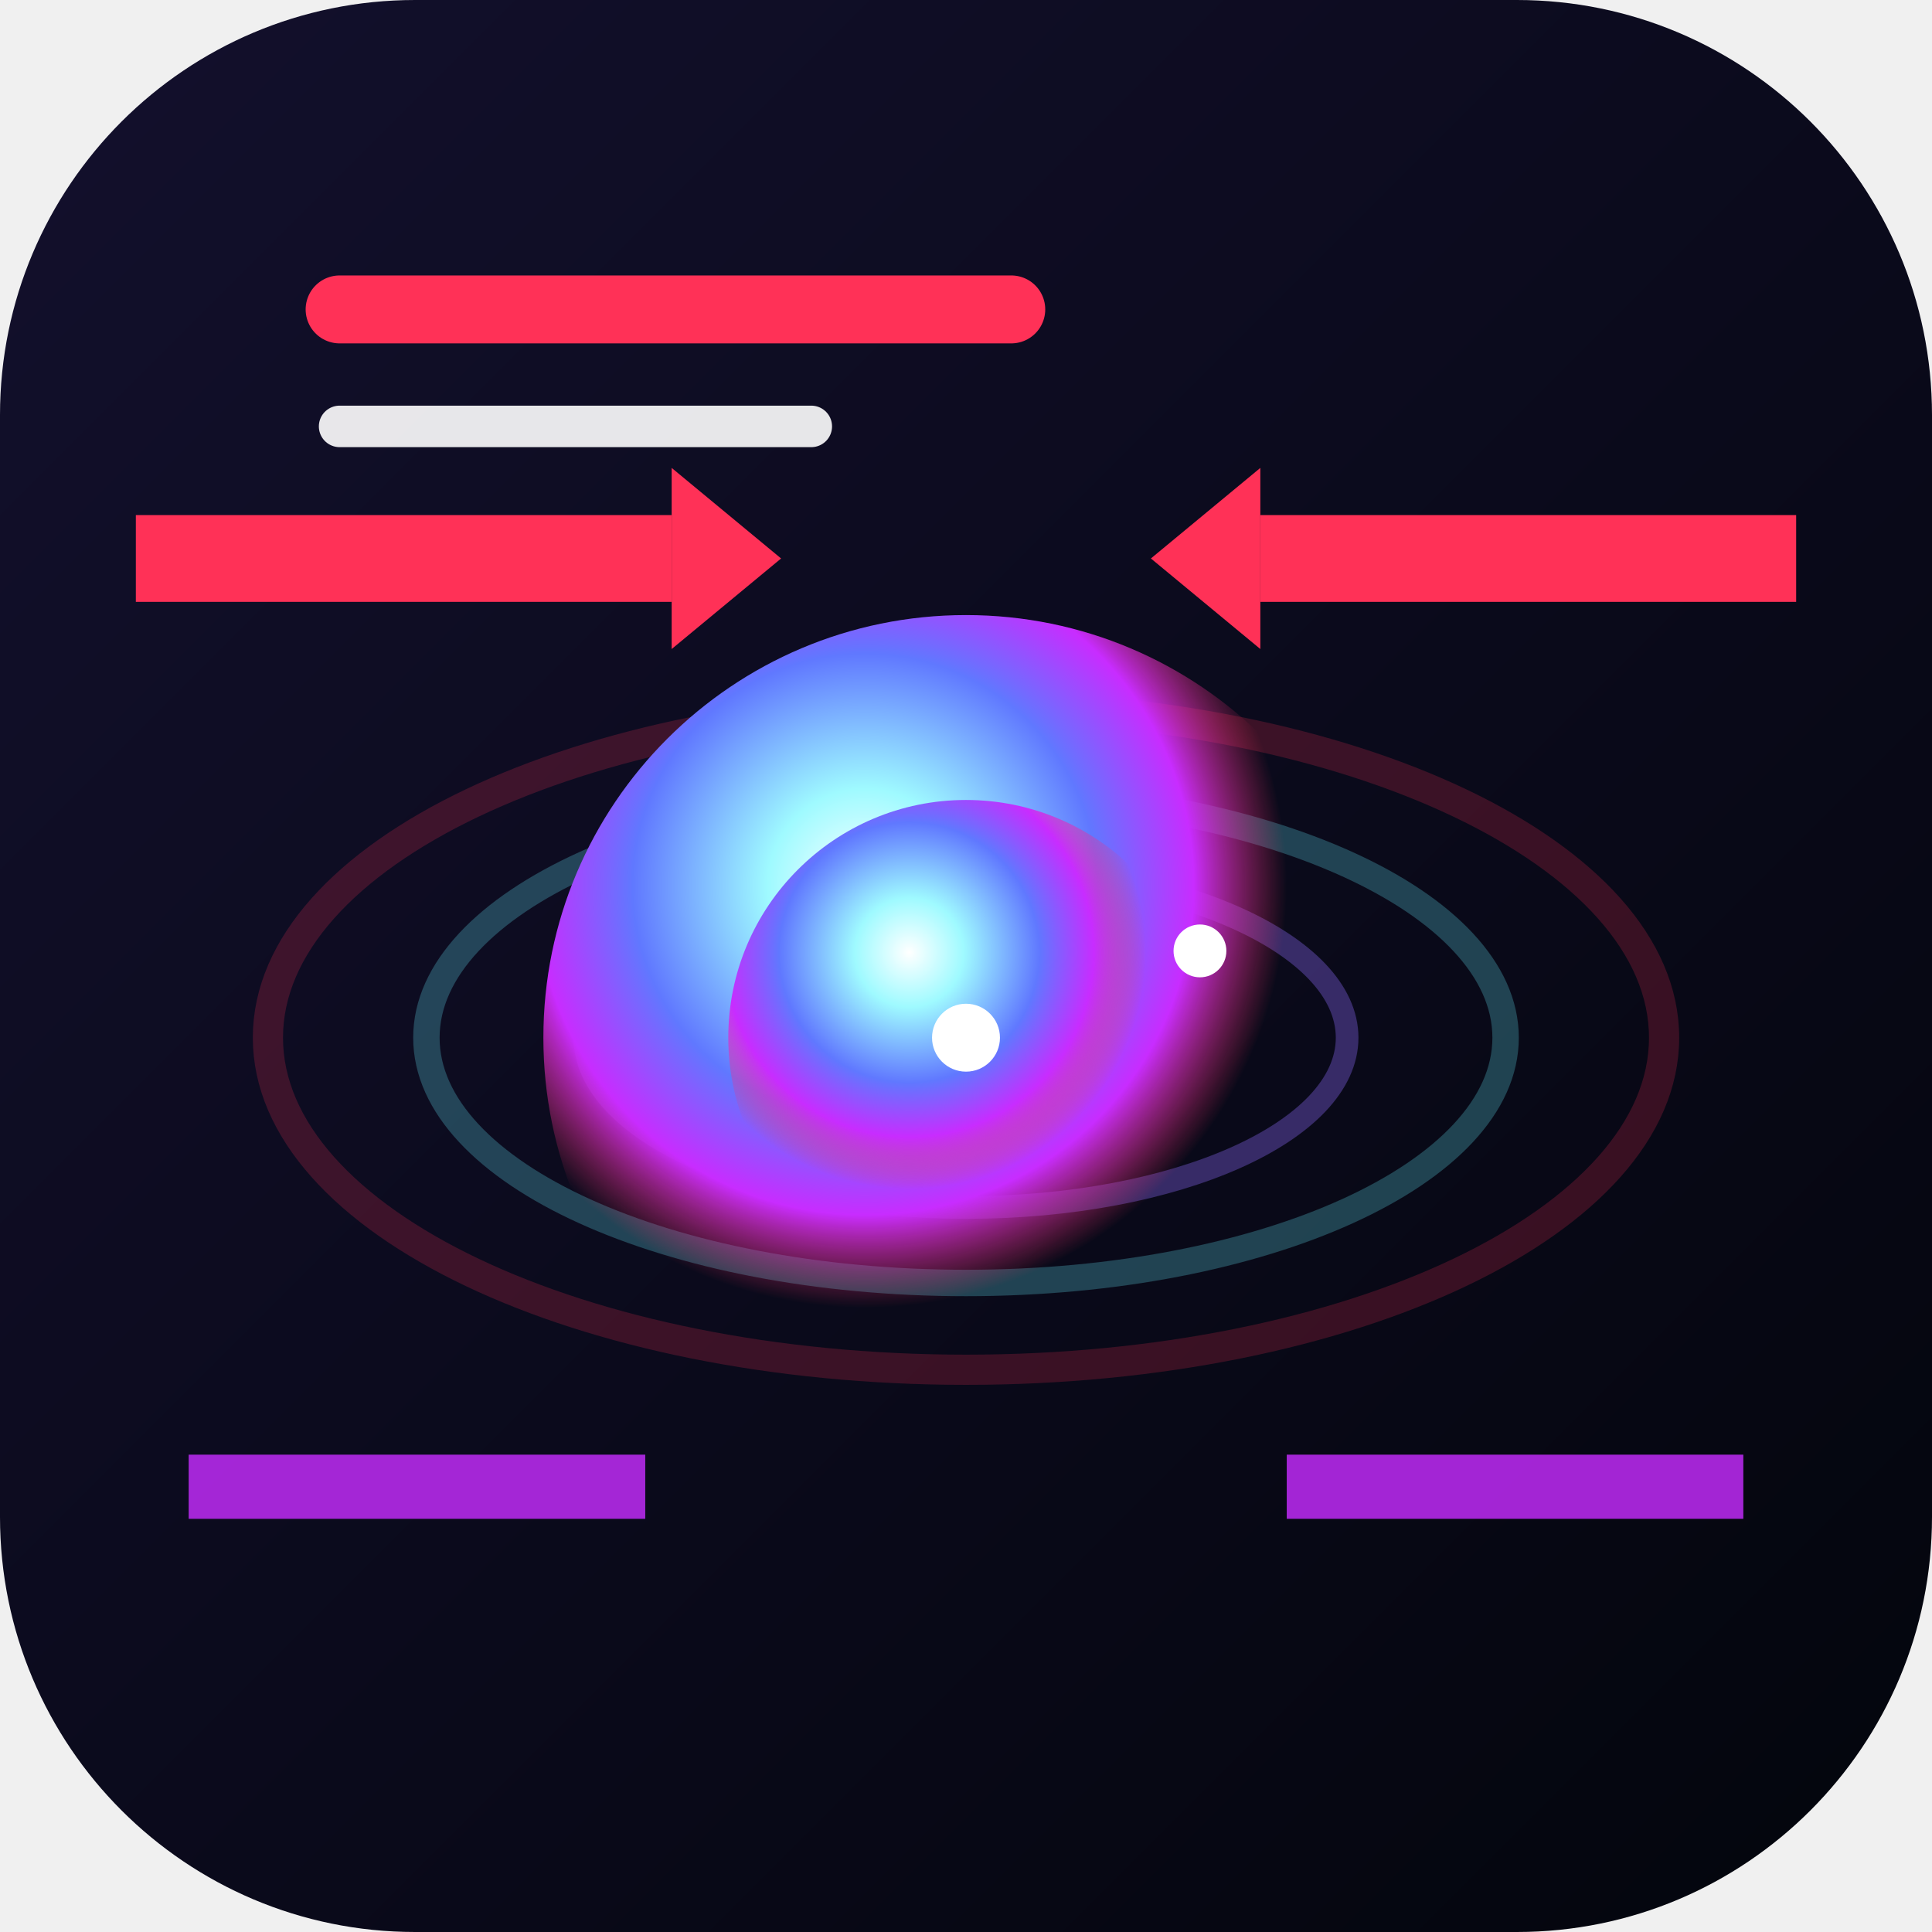
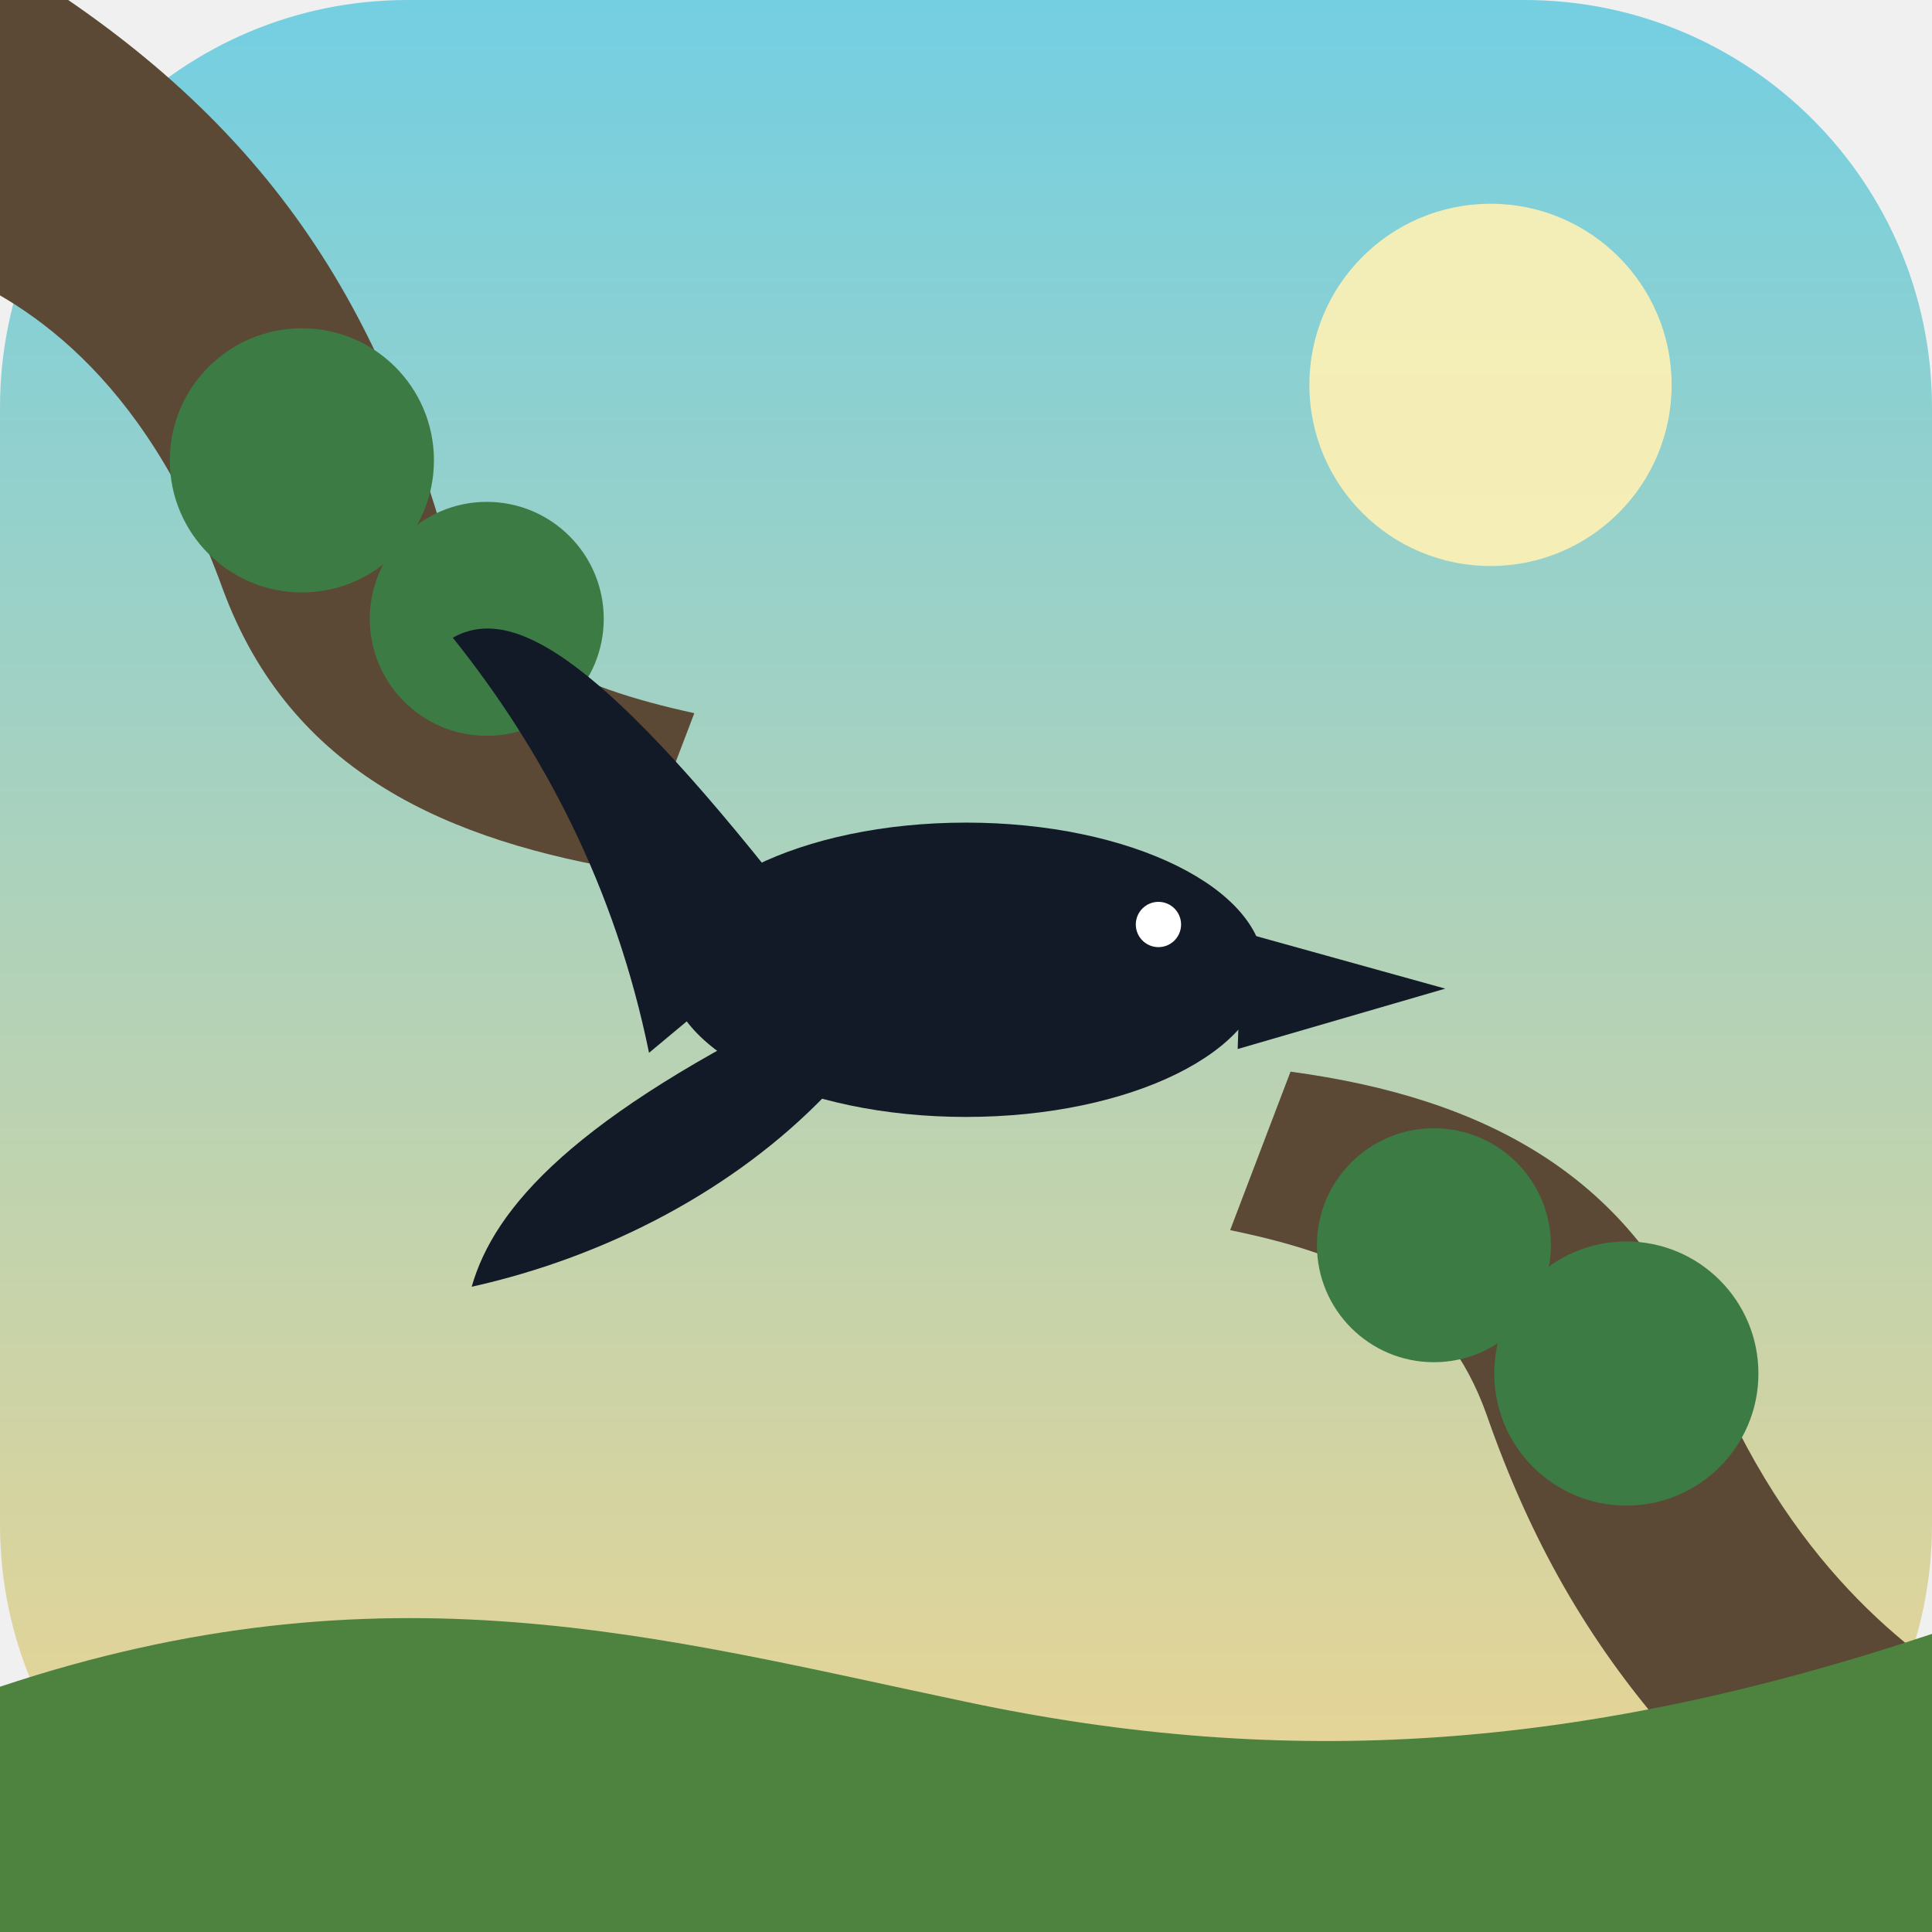
<svg xmlns="http://www.w3.org/2000/svg" viewBox="0 0 512 512">
  <defs>
-     <linearGradient id="bg" x1="0" y1="0" x2="1" y2="1">
-       <stop stop-color="#13102d" />
-       <stop offset="1" stop-color="#03050c" />
+     <linearGradient id="sky" x1="0" y1="0" x2="0" y2="1">
+       <stop stop-color="#73cfe2" />
+       <stop offset="1" stop-color="#f1d58e" />
    </linearGradient>
-     <radialGradient id="core" cx="38%" cy="32%">
-       <stop stop-color="#fff" />
-       <stop offset=".23" stop-color="#9ffaff" />
-       <stop offset=".55" stop-color="#6078ff" />
-       <stop offset=".78" stop-color="#c82cff" />
-       <stop offset="1" stop-color="#ff3157" stop-opacity="0" />
-     </radialGradient>
  </defs>
-   <rect width="512" height="512" rx="110" fill="url(#bg)" />
-   <g fill="none" stroke-linecap="round">
-     <ellipse cx="256" cy="275" rx="185" ry="88" stroke="#ff3157" stroke-width="8" opacity=".2" />
-     <ellipse cx="256" cy="275" rx="143" ry="65" stroke="#68efff" stroke-width="7" opacity=".25" />
-     <ellipse cx="256" cy="275" rx="101" ry="45" stroke="#8f6dff" stroke-width="6" opacity=".34" />
+   <rect width="512" height="512" rx="108" fill="url(#sky)" />
+   <circle cx="395" cy="102" r="48" fill="#fff2b4" opacity=".9" />
+   <path d="M-15-20c82 44 113 96 132 160 9 31 35 42 67 49l-16 42c-49-8-91-26-109-75C38 98 5 79-15 71Z" fill="#5b4935" />
+   <path d="M527 530c-72-48-110-89-133-155-11-31-34-42-68-49l16-42c52 7 91 28 110 76 22 55 54 78 75 91Z" fill="#5b4935" />
+   <g fill="#3d7b45">
+     <circle cx="80" cy="122" r="35" />
+     <circle cx="129" cy="164" r="31" />
+     <circle cx="431" cy="364" r="35" />
+     <circle cx="380" cy="330" r="31" />
  </g>
-   <path d="M36 148h142M334 148h142" stroke="#ff3157" stroke-width="23" />
-   <path d="m178 124 29 24-29 24M334 124l-29 24 29 24" fill="#ff3157" />
-   <path d="M50 394h121M341 394h121" stroke="#c62cff" stroke-width="17" opacity=".82" />
-   <circle cx="256" cy="275" r="112" fill="url(#core)" />
-   <circle cx="256" cy="275" r="63" fill="url(#core)" />
-   <circle cx="256" cy="275" r="9" fill="#fff" />
-   <circle cx="318" cy="252" r="7" fill="#fff" />
-   <path d="M90 82h178" stroke="#ff3157" stroke-width="18" stroke-linecap="round" />
-   <path d="M90 113h125" stroke="#fff" stroke-width="11" stroke-linecap="round" opacity=".9" />
+   <g transform="translate(256 257)" fill="#121927">
+     <ellipse rx="79" ry="39" />
+     <path d="M-42-13c-54-70-78-84-94-75 24 30 43 66 52 110Z" />
+     <path d="M-40 8c-64 31-85 55-91 76 36-8 70-26 94-51Z" />
+     <path d="m73-10 54 15-55 16Z" />
+     <circle cx="51" cy="-12" r="6" fill="#fff" />
+   </g>
+   <path d="M0 447c102-34 175-13 256 4 85 18 163 13 256-18v79H0Z" fill="#4e823f" />
</svg>
